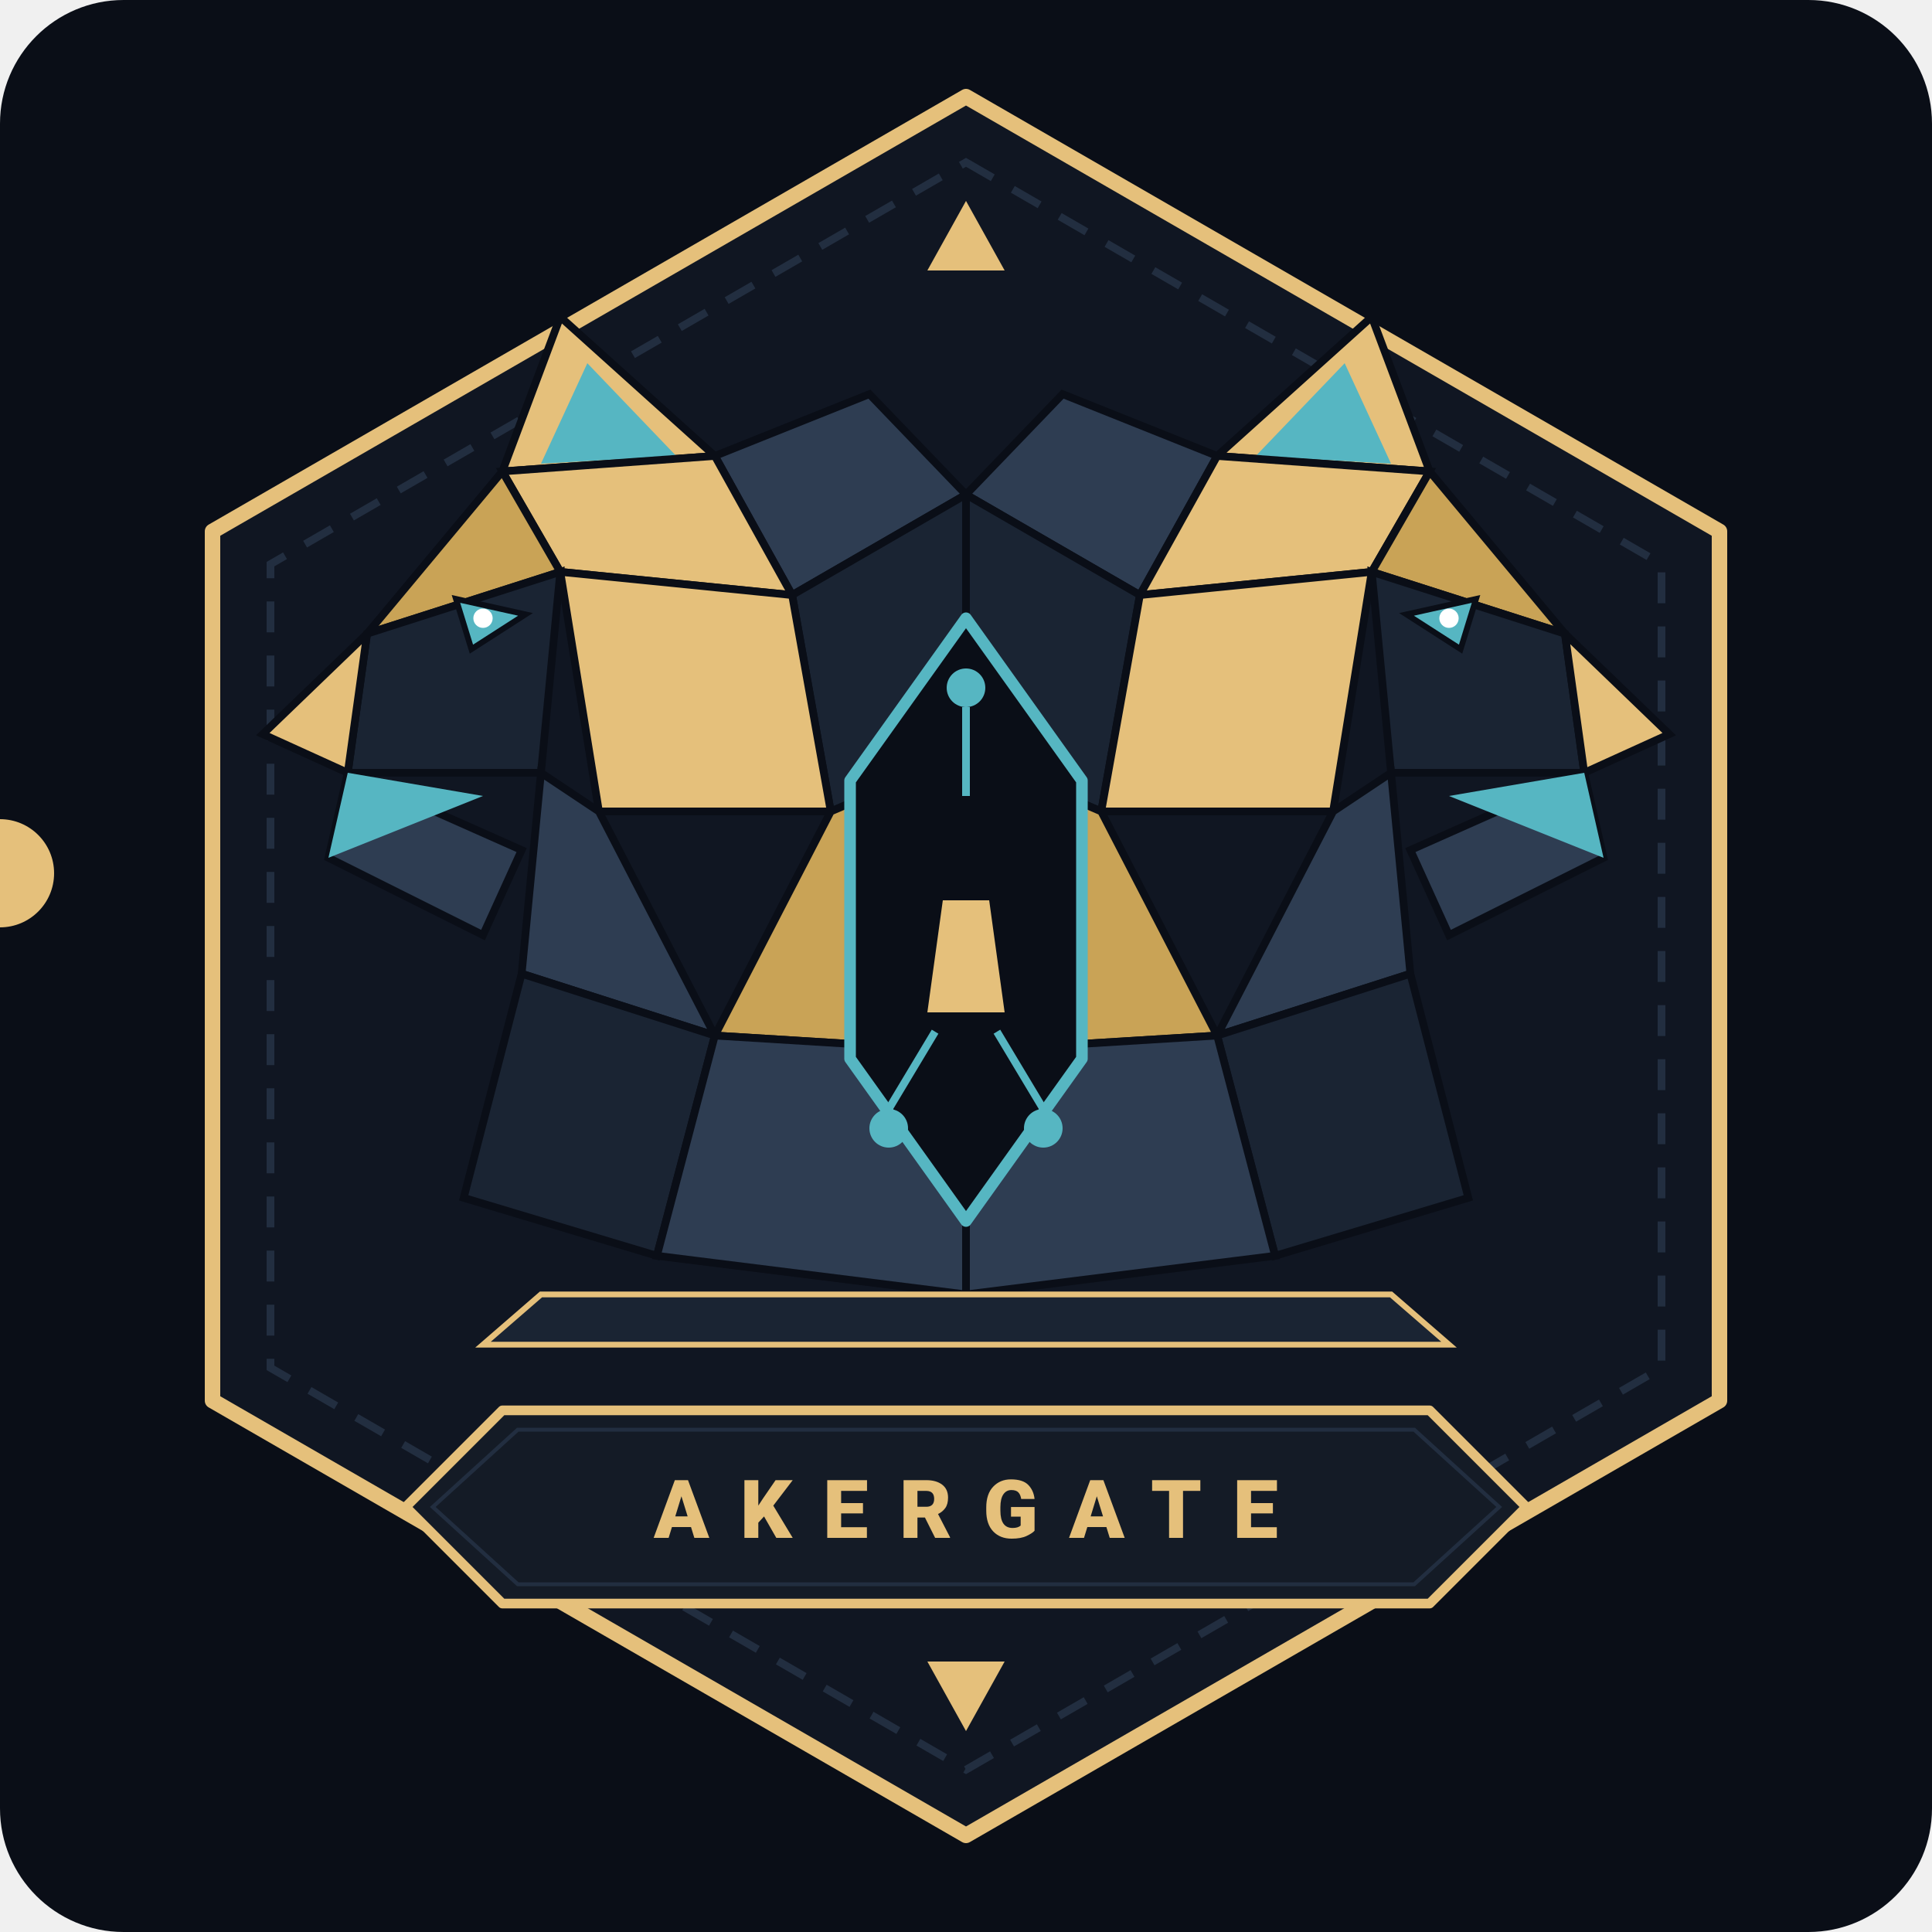
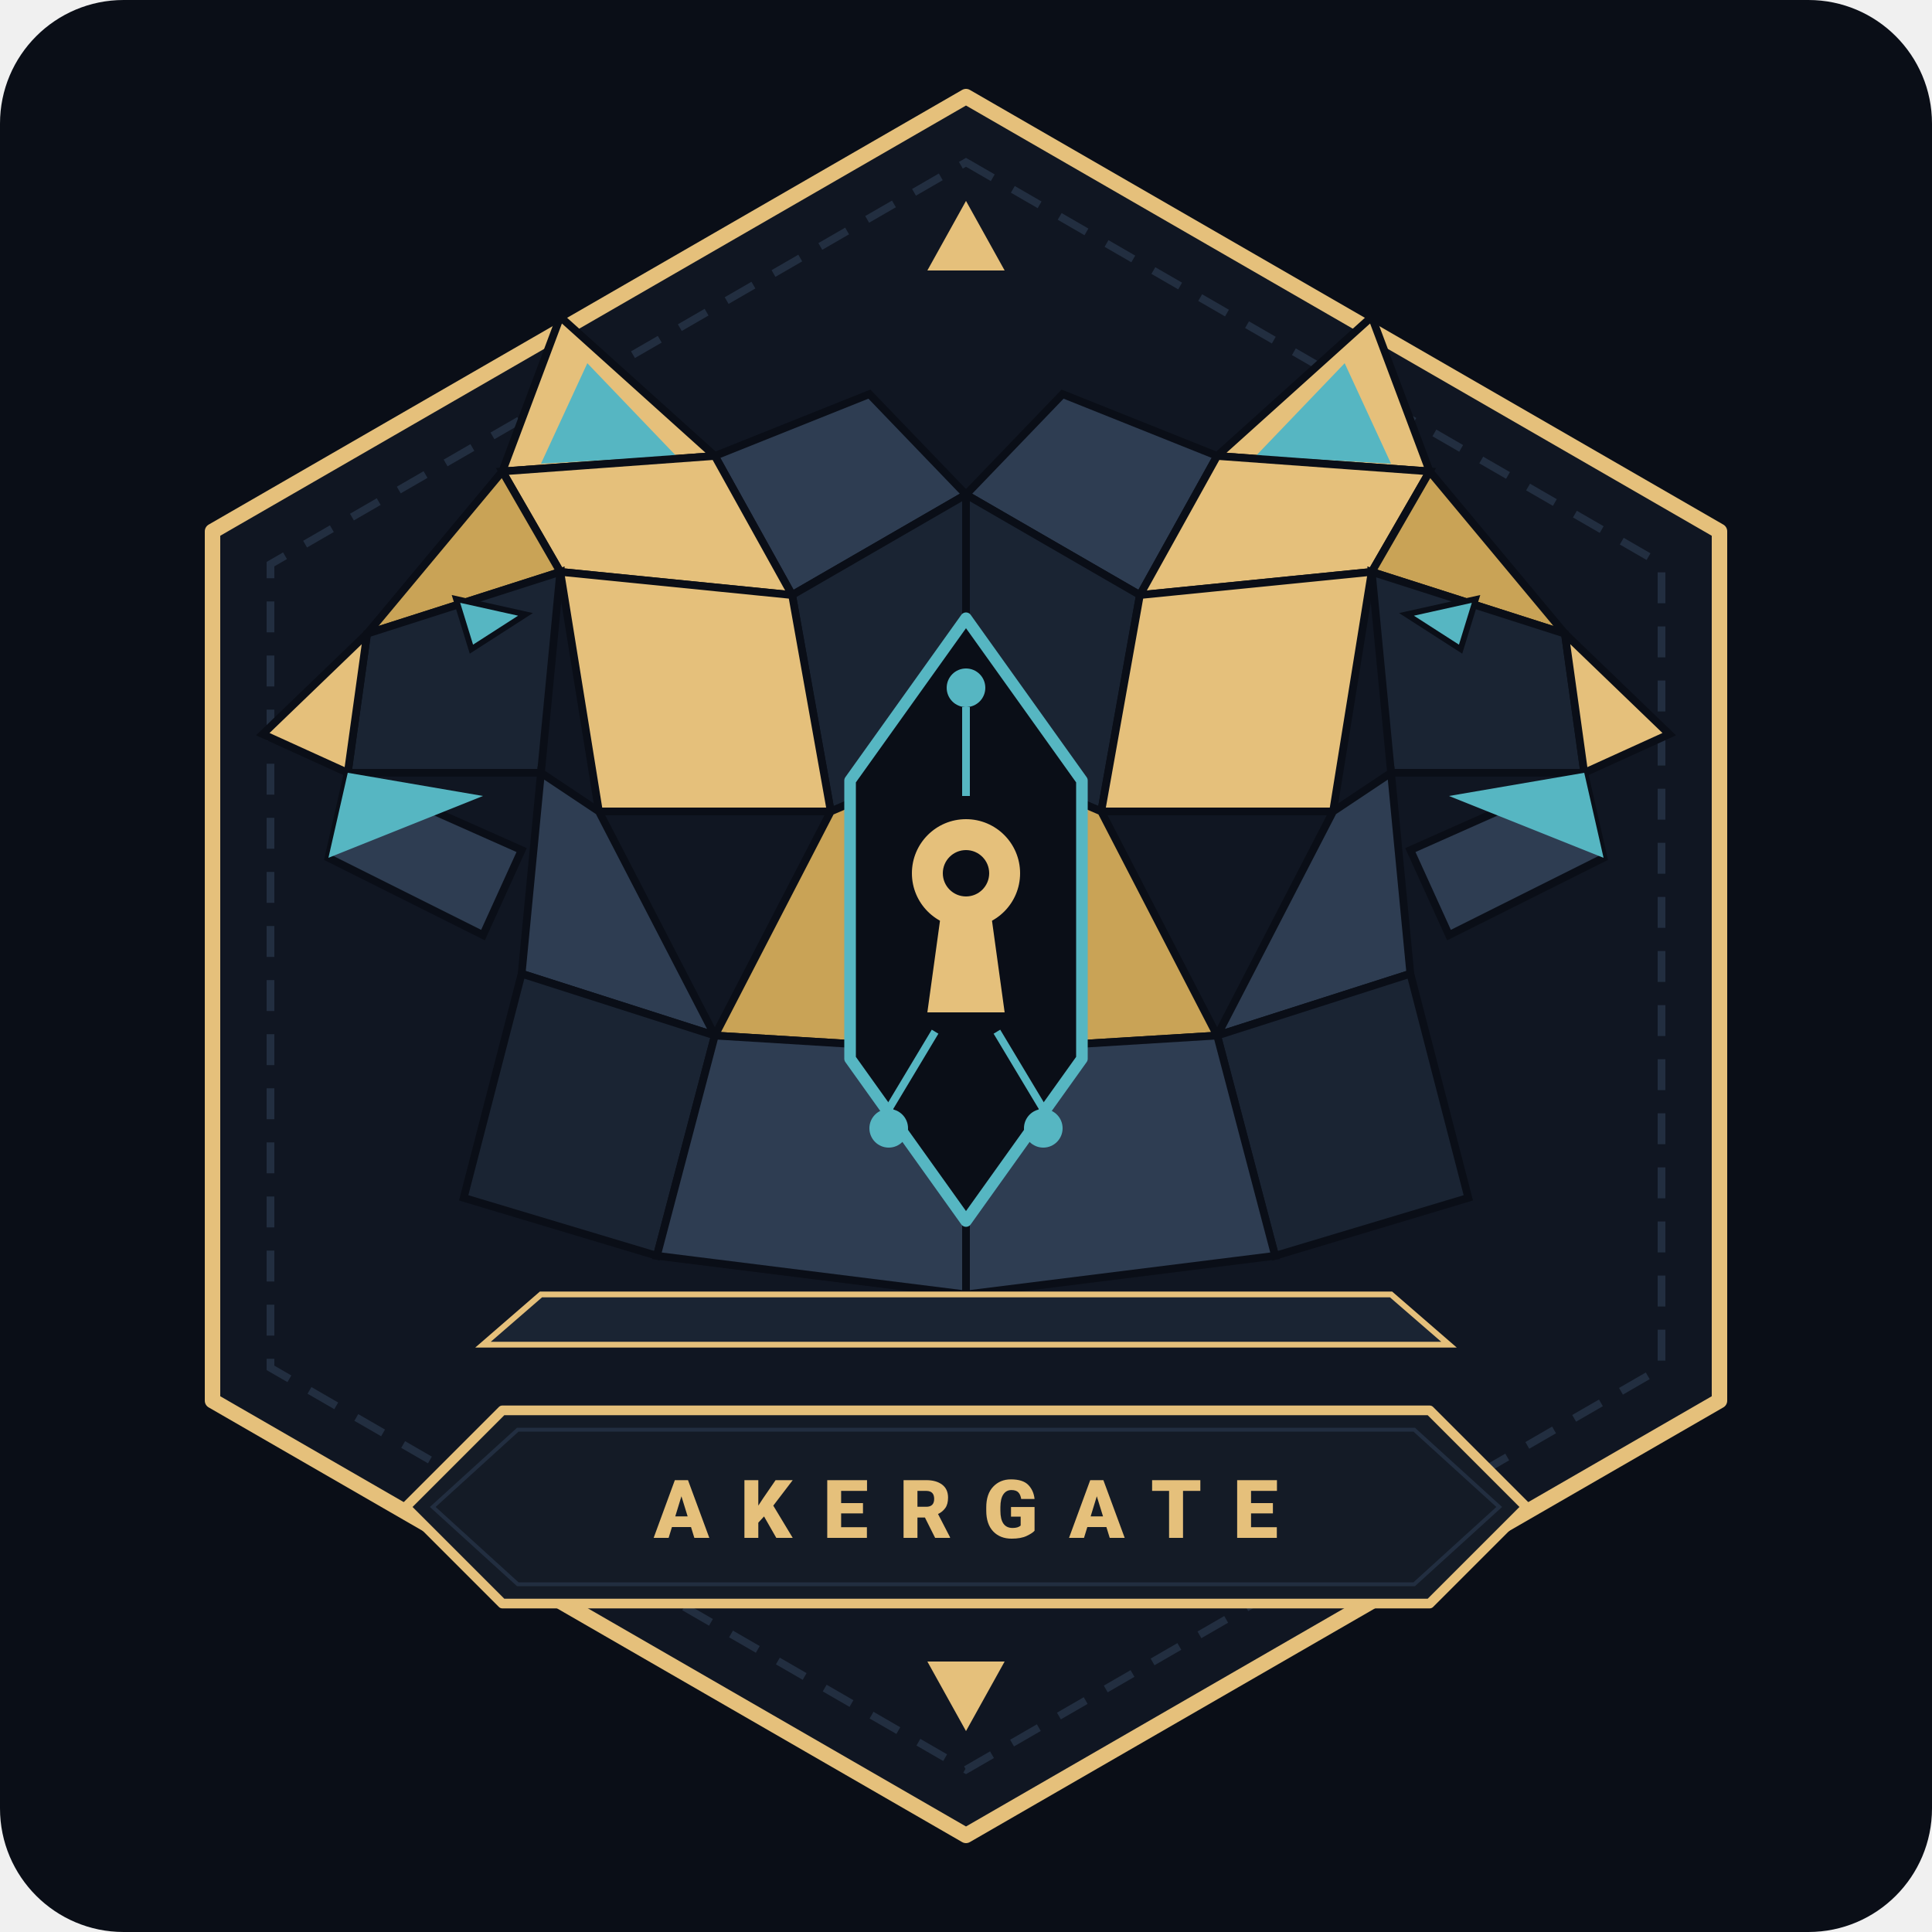
<svg xmlns="http://www.w3.org/2000/svg" viewBox="0 0 500 500" width="100%" height="100%">
  <rect width="500" height="500" rx="32" fill="#0A0E17" />
  <polygon points="250,25 445,137.5 445,362.5 250,475 55,362.5 55,137.5" fill="#101622" stroke="#E5C07B" stroke-width="4" stroke-linejoin="round" />
  <polygon points="250,42 430,146 430,354 250,458 70,354 70,146" fill="none" stroke="#222E40" stroke-width="2" stroke-dasharray="8 6" />
  <polygon points="250,52 260,70 240,70" fill="#E5C07B" />
  <polygon points="145,82 185,118 130,122" fill="#E5C07B" stroke="#0A0E17" stroke-width="2" />
  <polygon points="152,94 175,118 140,120" fill="#56B6C2" />
  <polygon points="185,118 225,102 250,128 205,154" fill="#2E3D52" stroke="#0A0E17" stroke-width="2" />
  <polygon points="185,118 205,154 145,148 130,122" fill="#E5C07B" stroke="#0A0E17" stroke-width="2" />
  <polygon points="130,122 145,148 95,164" fill="#C9A356" stroke="#0A0E17" stroke-width="2" />
  <polygon points="95,164 145,148 140,200 90,200" fill="#1A2433" stroke="#0A0E17" stroke-width="2" />
  <polygon points="95,164 90,200 68,190" fill="#E5C07B" stroke="#0A0E17" stroke-width="2" />
  <polygon points="90,200 135,220 125,242 85,222" fill="#2E3D52" stroke="#0A0E17" stroke-width="2" />
  <polygon points="90,200 125,206 85,222" fill="#56B6C2" />
  <polygon points="118,155 136,159 122,168" fill="#56B6C2" stroke="#0A0E17" stroke-width="1.5" />
-   <circle cx="125" cy="160" r="2.5" fill="#FFFFFF" />
  <polygon points="205,154 250,128 250,195 215,210" fill="#1A2433" stroke="#0A0E17" stroke-width="2" />
  <polygon points="145,148 205,154 215,210 155,210" fill="#E5C07B" stroke="#0A0E17" stroke-width="2" />
  <polygon points="140,200 155,210 185,268 135,252" fill="#2E3D52" stroke="#0A0E17" stroke-width="2" />
  <polygon points="215,210 250,195 250,272 185,268" fill="#C9A356" stroke="#0A0E17" stroke-width="2" />
  <polygon points="135,252 185,268 170,325 120,310" fill="#1A2433" stroke="#0A0E17" stroke-width="2" />
  <polygon points="185,268 250,272 250,335 170,325" fill="#2E3D52" stroke="#0A0E17" stroke-width="2" />
  <polygon points="355,82 315,118 370,122" fill="#E5C07B" stroke="#0A0E17" stroke-width="2" />
  <polygon points="348,94 325,118 360,120" fill="#56B6C2" />
  <polygon points="315,118 275,102 250,128 295,154" fill="#2E3D52" stroke="#0A0E17" stroke-width="2" />
  <polygon points="315,118 295,154 355,148 370,122" fill="#E5C07B" stroke="#0A0E17" stroke-width="2" />
  <polygon points="370,122 355,148 405,164" fill="#C9A356" stroke="#0A0E17" stroke-width="2" />
  <polygon points="405,164 355,148 360,200 410,200" fill="#1A2433" stroke="#0A0E17" stroke-width="2" />
  <polygon points="405,164 410,200 432,190" fill="#E5C07B" stroke="#0A0E17" stroke-width="2" />
  <polygon points="410,200 365,220 375,242 415,222" fill="#2E3D52" stroke="#0A0E17" stroke-width="2" />
  <polygon points="410,200 375,206 415,222" fill="#56B6C2" />
  <polygon points="382,155 364,159 378,168" fill="#56B6C2" stroke="#0A0E17" stroke-width="1.5" />
-   <circle cx="375" cy="160" r="2.5" fill="#FFFFFF" />
  <polygon points="295,154 250,128 250,195 285,210" fill="#1A2433" stroke="#0A0E17" stroke-width="2" />
  <polygon points="355,148 295,154 285,210 345,210" fill="#E5C07B" stroke="#0A0E17" stroke-width="2" />
  <polygon points="360,200 345,210 315,268 365,252" fill="#2E3D52" stroke="#0A0E17" stroke-width="2" />
  <polygon points="285,210 250,195 250,272 315,268" fill="#C9A356" stroke="#0A0E17" stroke-width="2" />
  <polygon points="365,252 315,268 330,325 380,310" fill="#1A2433" stroke="#0A0E17" stroke-width="2" />
  <polygon points="315,268 250,272 250,335 330,325" fill="#2E3D52" stroke="#0A0E17" stroke-width="2" />
  <polygon points="250,160 280,202 280,274 250,316 220,274 220,202" fill="#0A0E17" stroke="#56B6C2" stroke-width="3" stroke-linejoin="round" />
-   <circle cx="250,226" cy="226" r="14" fill="#E5C07B" />
+   <circle cx="250" cy="226" r="14" fill="#E5C07B" />
  <polygon points="244,233 256,233 260,262 240,262" fill="#E5C07B" />
  <circle cx="250" cy="226" r="6" fill="#0A0E17" />
  <circle cx="250" cy="178" r="5" fill="#56B6C2" />
  <circle cx="230" cy="292" r="5" fill="#56B6C2" />
  <circle cx="270" cy="292" r="5" fill="#56B6C2" />
  <line x1="250" y1="183" x2="250" y2="206" stroke="#56B6C2" stroke-width="2" />
  <line x1="230" y1="287" x2="242" y2="267" stroke="#56B6C2" stroke-width="2" />
  <line x1="270" y1="287" x2="258" y2="267" stroke="#56B6C2" stroke-width="2" />
  <polygon points="140,335 360,335 375,348 125,348" fill="#1A2433" stroke="#E5C07B" stroke-width="1.5" />
  <polygon points="130,365 370,365 395,390 370,415 130,415 105,390" fill="#141B26" stroke="#E5C07B" stroke-width="2.5" stroke-linejoin="round" />
  <polygon points="134,370 366,370 388,390 366,410 134,410 112,390" fill="none" stroke="#222E40" stroke-width="1" />
  <text x="250" y="398" font-family="'Segoe UI', -apple-system, BlinkMacSystemFont, Roboto, sans-serif" font-size="21" font-weight="900" letter-spacing="8" fill="#E5C07B" text-anchor="middle">AKERGATE</text>
  <polygon points="250,448 260,430 240,430" fill="#E5C07B" />
</svg>
